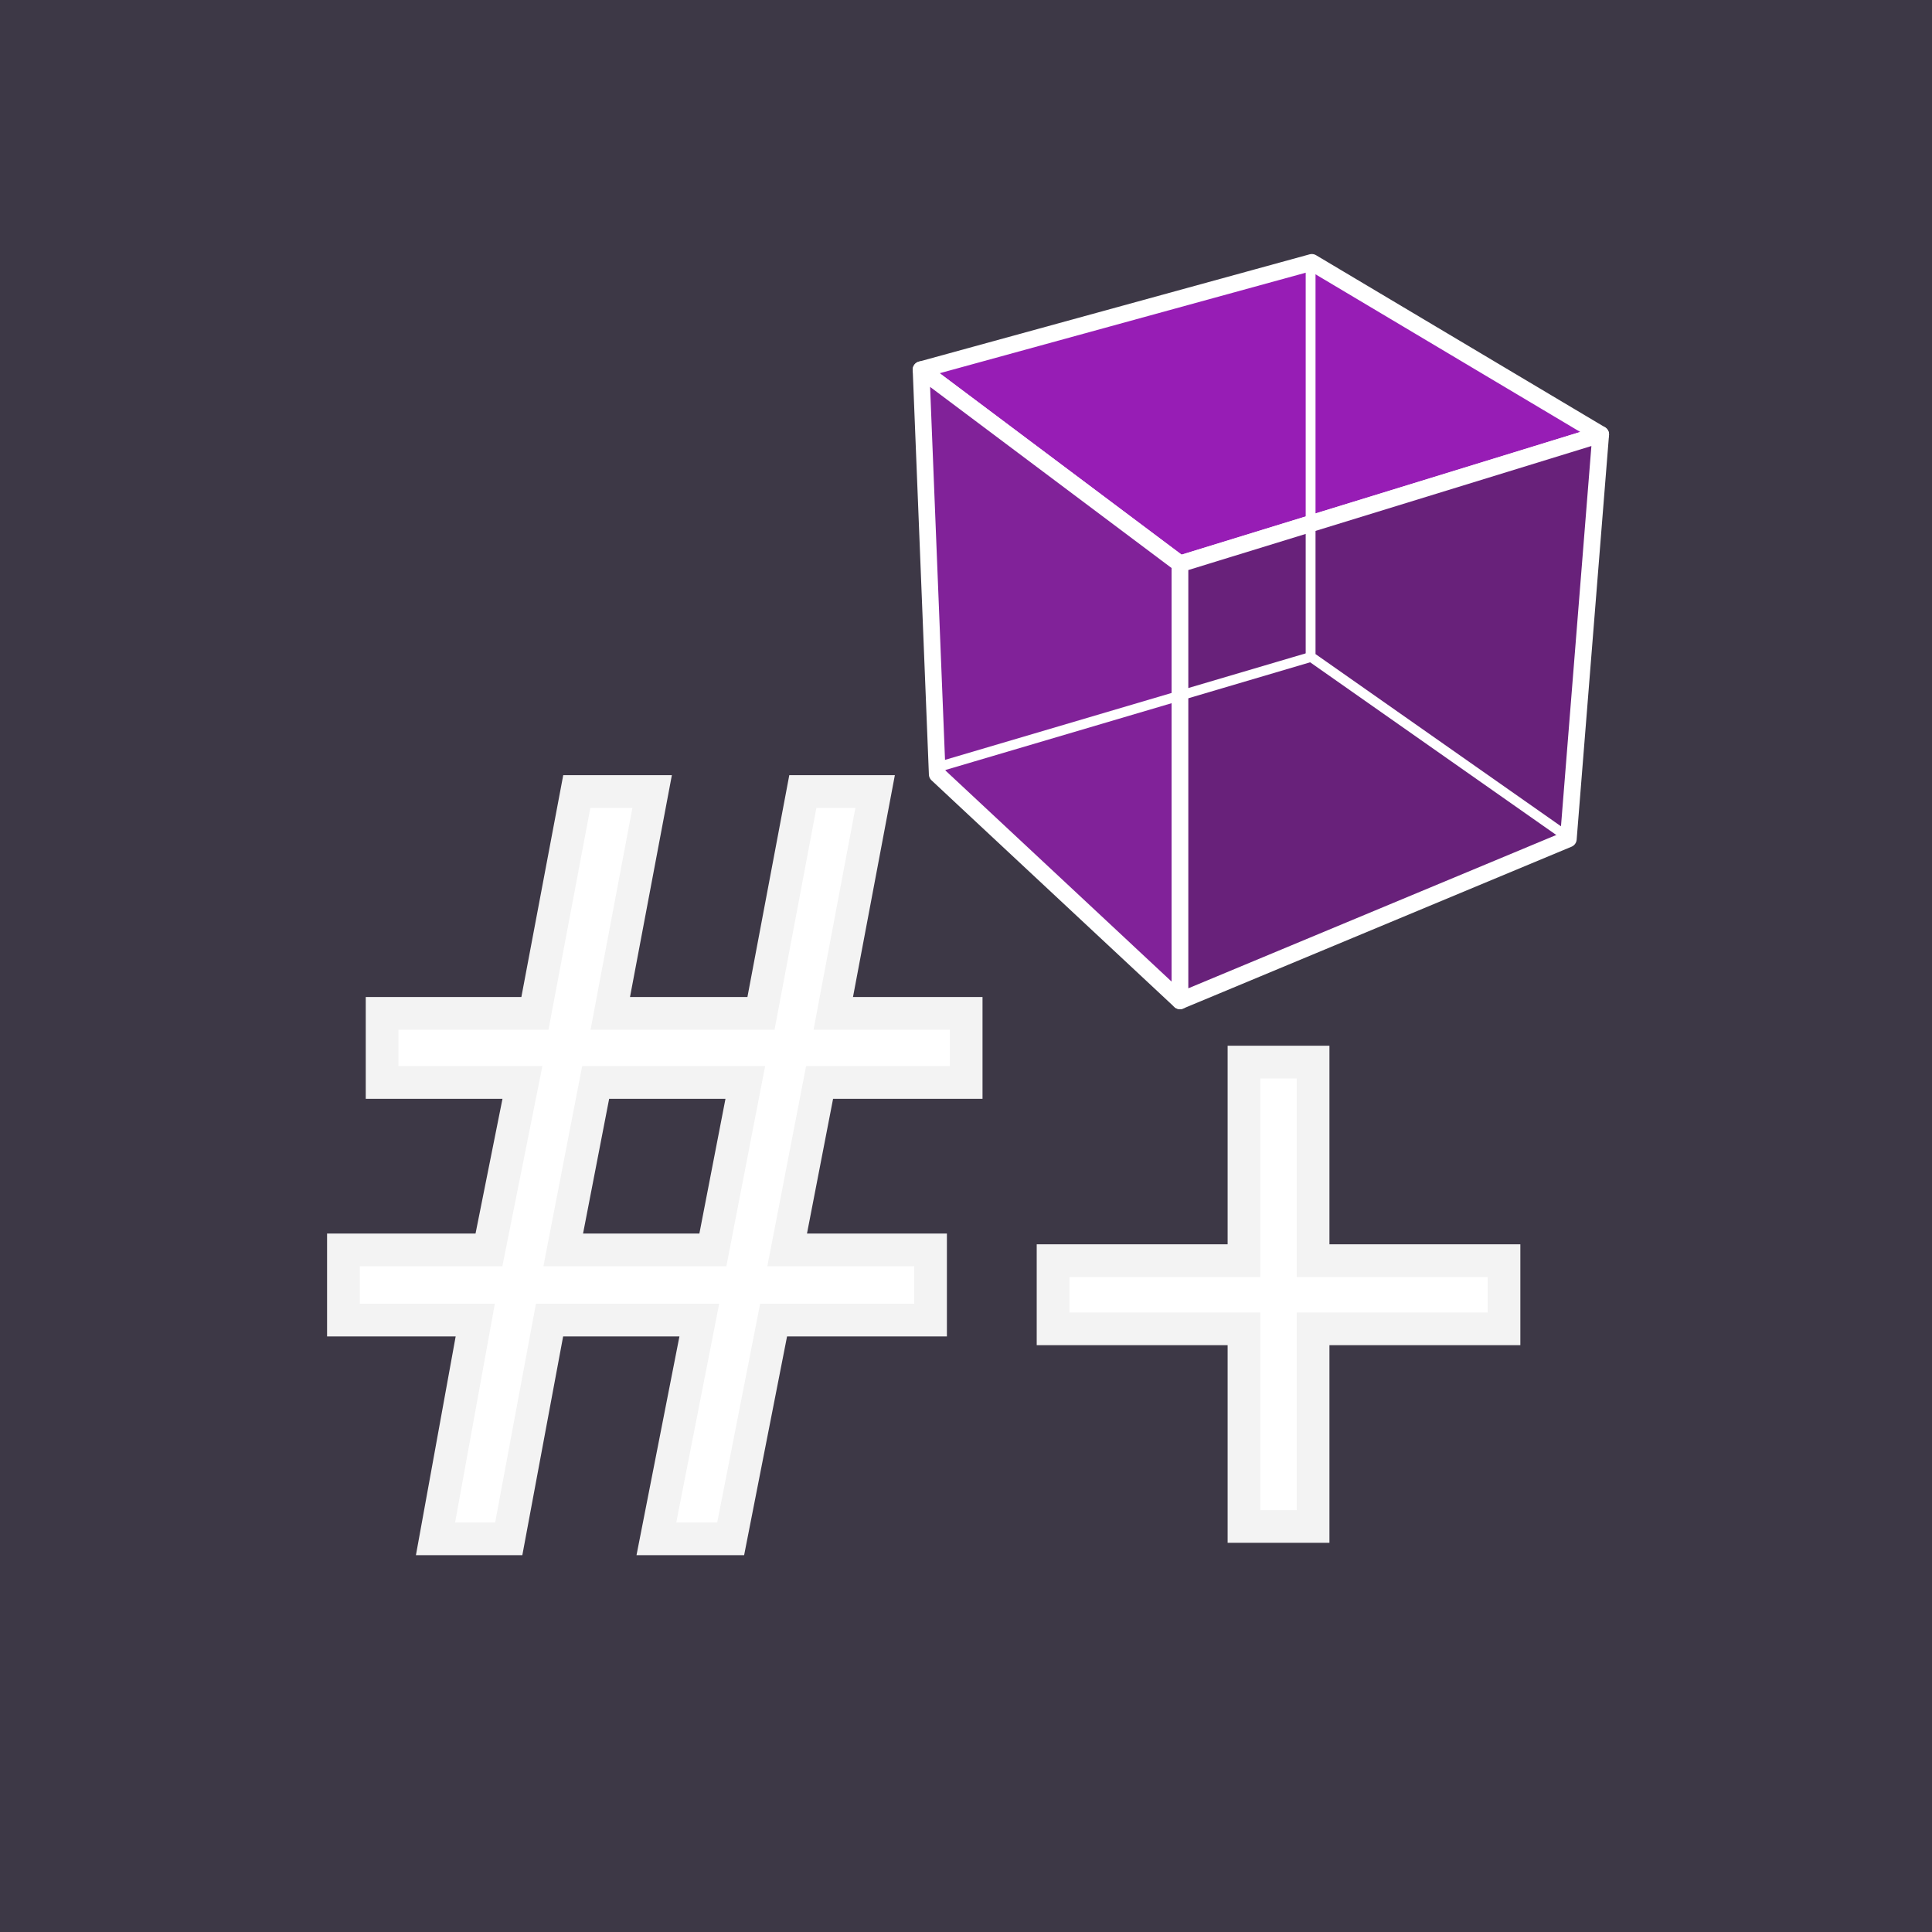
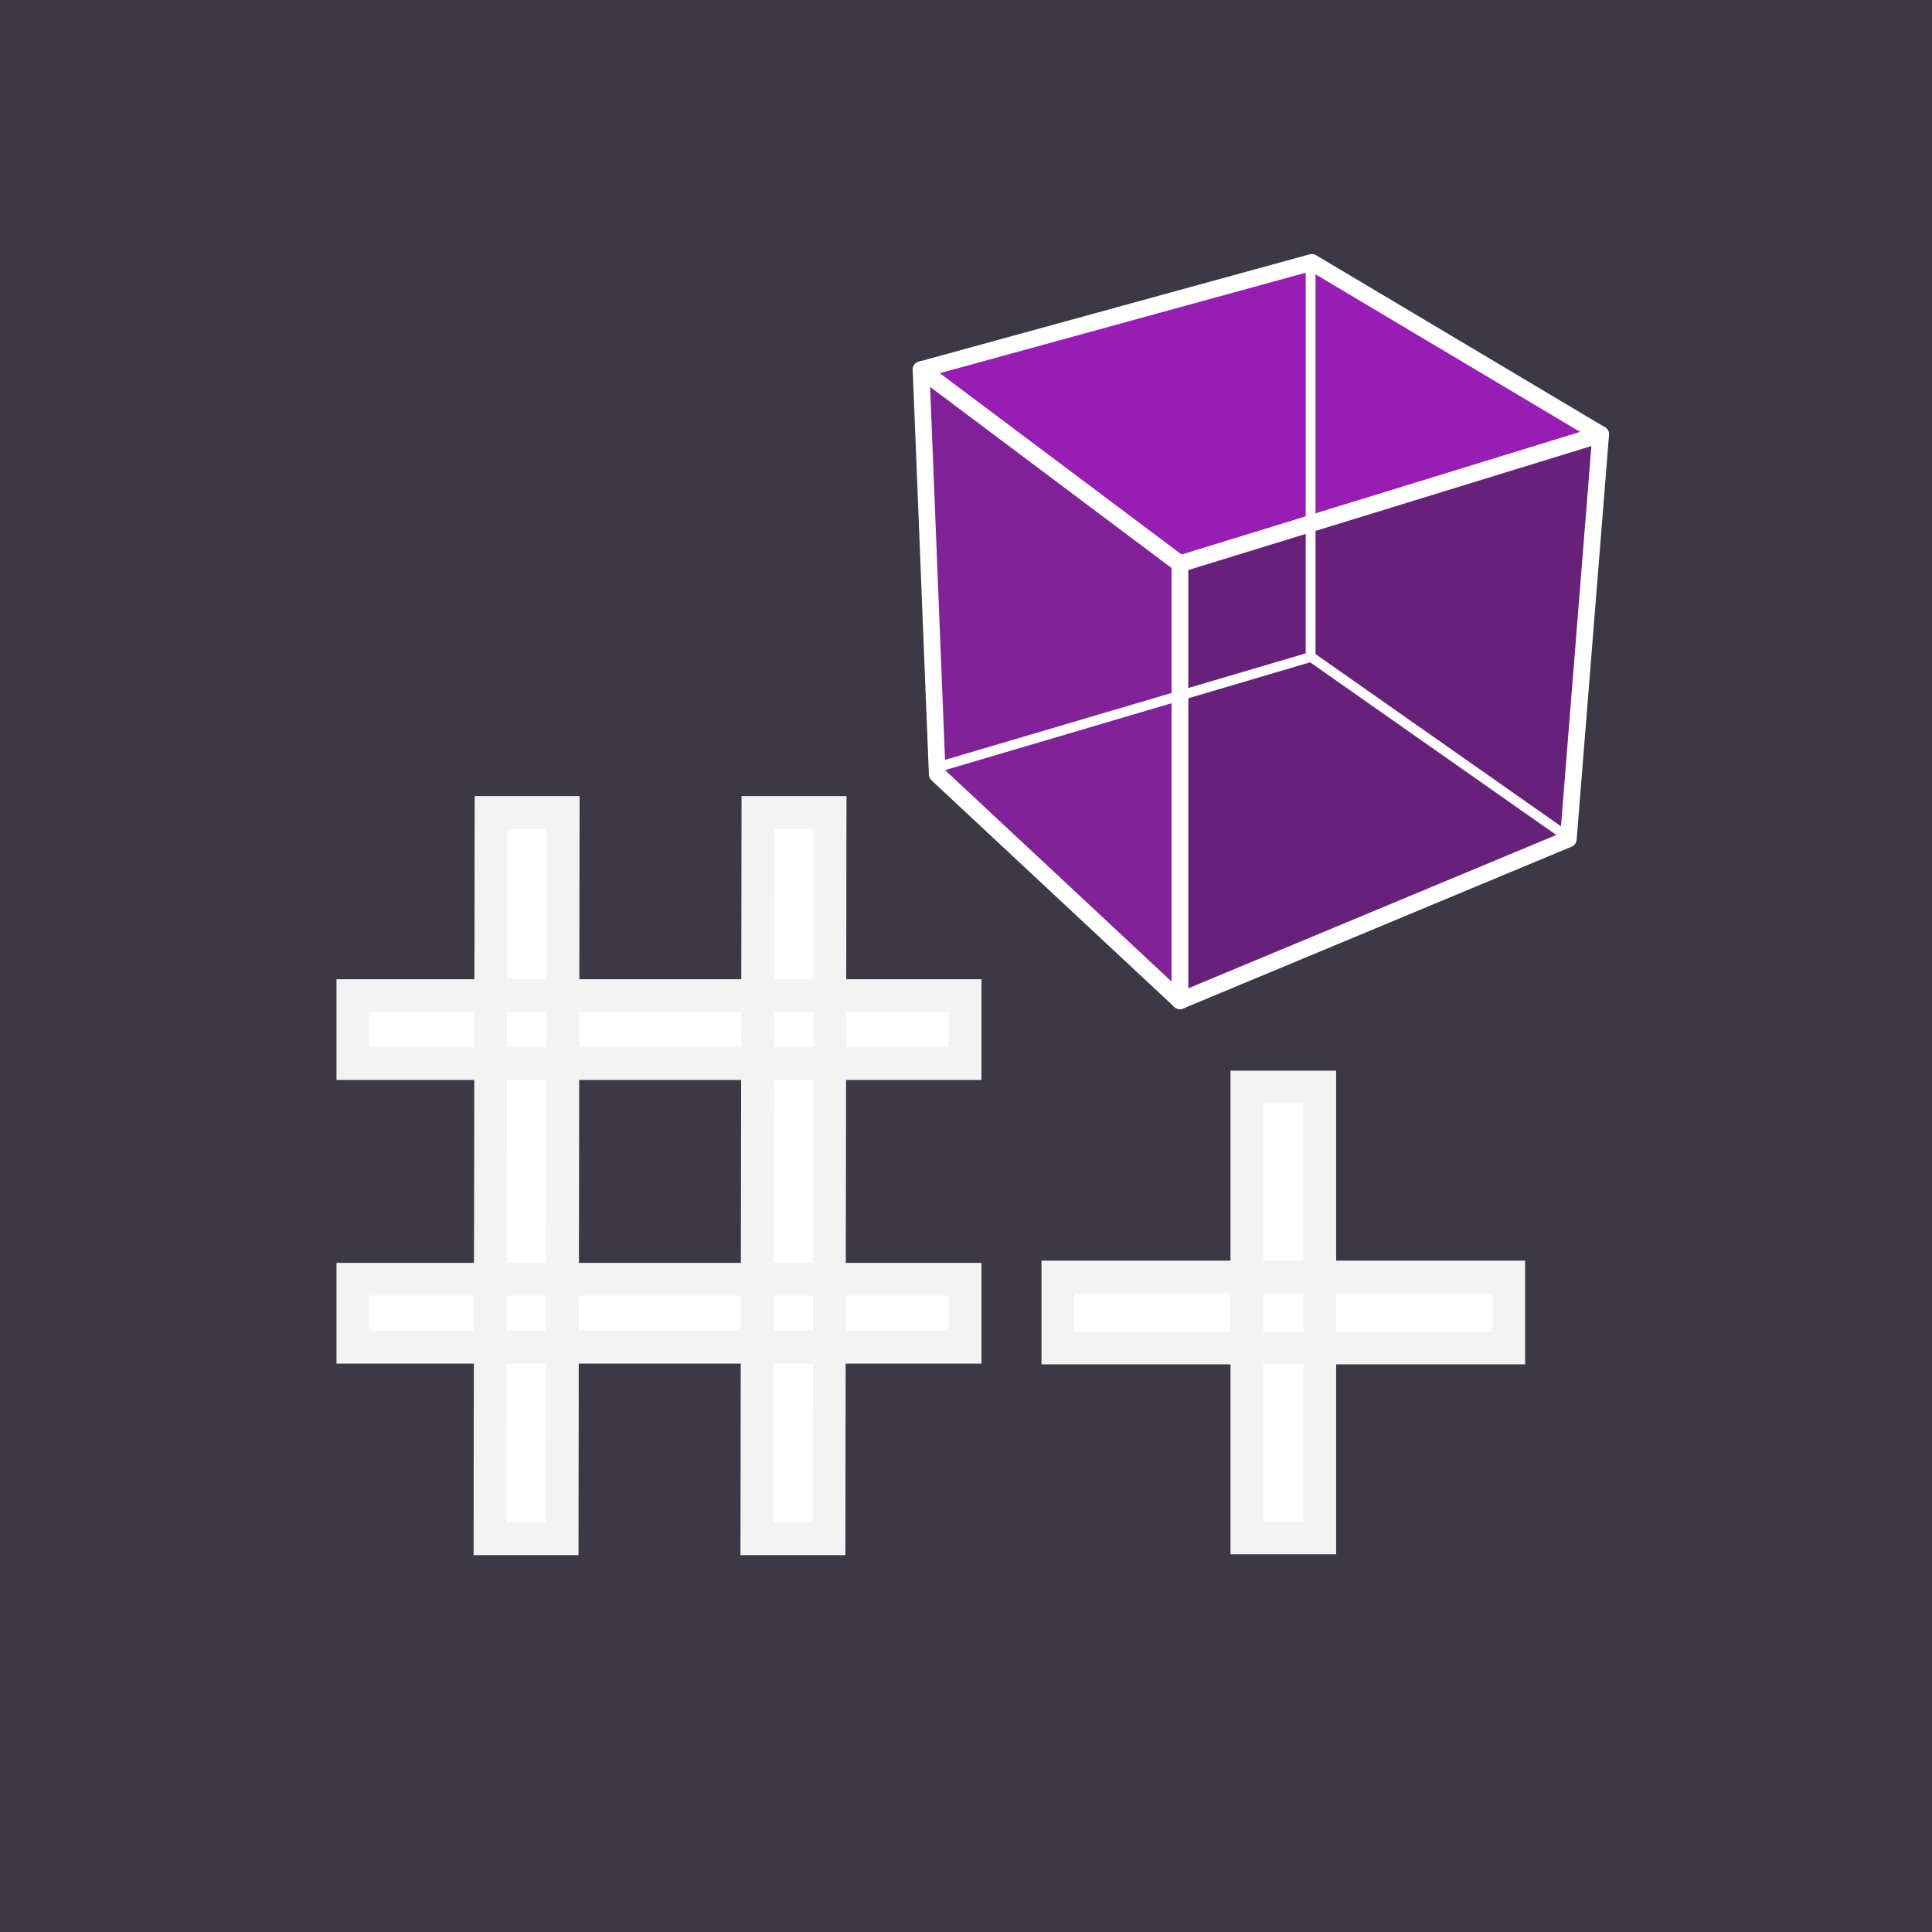
<svg xmlns="http://www.w3.org/2000/svg" xmlns:xlink="http://www.w3.org/1999/xlink" id="svg6843" height="256" width="256" version="1.0">
  <defs id="defs6845">
    <linearGradient id="linearGradient11051">
      <stop style="stop-color:#ffffff;stop-opacity:1;" offset="0" id="stop11047" />
      <stop style="stop-color:#ffffff;stop-opacity:0;" offset="1" id="stop11049" />
    </linearGradient>
    <linearGradient xlink:href="#linearGradient11051" id="linearGradient11053" x1="47.929" y1="88.31" x2="67.649" y2="88.31" gradientUnits="userSpaceOnUse" />
  </defs>
  <g id="layer1" transform="translate(-19.82231,-16.11594)">
    <rect style="fill:#3d3846;fill-opacity:1;stroke:none;stroke-width:2.56;stroke-opacity:1" id="rect485" width="256" height="256" x="19.822" y="16.116" />
    <path style="display:inline;fill:#971db5;fill-opacity:1;fill-rule:evenodd;stroke:#ffffff;stroke-width:2.212;stroke-linecap:butt;stroke-linejoin:round;stroke-miterlimit:4;stroke-dasharray:none;stroke-opacity:1" id="path6976" d="m 141.867,65.101 34.307,25.732 55.749,-17.154 -38.279,-22.796 z" />
    <path style="display:inline;fill:#812299;fill-opacity:1;fill-rule:evenodd;stroke:#ffffff;stroke-width:2.212;stroke-linecap:butt;stroke-linejoin:round;stroke-miterlimit:4;stroke-dasharray:none;stroke-opacity:1" id="path6978" d="m 144.011,118.709 -2.144,-53.608 34.307,25.732 v 57.897 z" />
    <path style="display:inline;fill:#68217a;fill-opacity:1;fill-rule:evenodd;stroke:#ffffff;stroke-width:2.212;stroke-linecap:butt;stroke-linejoin:round;stroke-miterlimit:4;stroke-dasharray:none;stroke-opacity:1" id="path6980" d="m 176.174,148.73 51.461,-21.443 4.288,-53.608 -55.749,17.154 z" />
    <path style="display:inline;fill:none;stroke:#ffffff;stroke-width:1.302;stroke-linecap:butt;stroke-linejoin:miter;stroke-miterlimit:4;stroke-dasharray:none;stroke-opacity:1" id="path6982" d="m 144.297,117.701 49.242,-14.541 34.272,24.046" />
    <path style="fill:#babdb6;fill-rule:evenodd;stroke:#ffffff;stroke-width:1.302;stroke-linecap:butt;stroke-linejoin:miter;stroke-miterlimit:4;stroke-dasharray:none;stroke-opacity:1" id="path6984" d="M 193.485,51.609 V 102.768" />
-     <text xml:space="preserve" style="font-style:normal;font-variant:normal;font-weight:normal;font-stretch:normal;font-size:138.683px;font-family:System-ui;-inkscape-font-specification:'System-ui, Normal';font-variant-ligatures:normal;font-variant-caps:normal;font-variant-numeric:normal;font-variant-east-asian:normal;mix-blend-mode:normal;fill:#ffffff;fill-opacity:1;stroke:#f3f3f3;stroke-width:4.334;stroke-opacity:1" x="61.861" y="220.014" id="text429">
-       <tspan id="tspan427" x="61.861" y="220.014" style="fill:#ffffff;fill-opacity:1;stroke:#f3f3f3;stroke-width:4.334;stroke-opacity:1">#<tspan style="font-style:normal;font-variant:normal;font-weight:normal;font-stretch:normal;font-size:138.683px;font-family:System-ui;-inkscape-font-specification:'System-ui, Normal';font-variant-ligatures:normal;font-variant-caps:normal;font-variant-numeric:normal;font-variant-east-asian:normal;fill:#ffffff;fill-opacity:1;stroke:#f3f3f3;stroke-width:4.334;stroke-opacity:1" id="tspan431" />
-       </tspan>
-     </text>
-     <text xml:space="preserve" style="font-style:normal;font-variant:normal;font-weight:normal;font-stretch:normal;font-size:127.126px;font-family:System-ui;-inkscape-font-specification:'System-ui, Normal';font-variant-ligatures:normal;font-variant-caps:normal;font-variant-numeric:normal;font-variant-east-asian:normal;fill:#ffffff;fill-opacity:1;stroke:#f3f3f3;stroke-width:4.334;stroke-opacity:1" x="153.001" y="232.487" id="text11159">
-       <tspan id="tspan11157" x="153.001" y="232.487" style="stroke-width:4.334">+</tspan>
-     </text>
+     <g aria-label="#" id="text429" style="font-size:138.683px;font-family:System-ui;-inkscape-font-specification:'System-ui, Normal';fill:#ffffff;stroke:#f3f3f3;stroke-width:4.334">
+       <path d="m 120.108,220.014 h 9.569 l 0.139,-96.246 H 120.246 Z M 66.576,194.635 h 81.13 v -9.014 H 66.576 Z m 18.167,25.379 h 9.569 l 0.139,-96.246 H 84.882 Z M 66.576,157.052 h 81.13 v -9.014 H 66.576 Z" id="path303" />
+     </g>
+     <g aria-label="+" id="text11159" style="font-size:127.126px;font-family:System-ui;-inkscape-font-specification:'System-ui, Normal';fill:#ffffff;stroke:#f3f3f3;stroke-width:4.334">
+       <path d="m 185.037,219.902 h 9.662 V 160.153 h -9.662 z m -25.044,-25.171 h 59.749 v -9.407 h -59.749 z" id="path306" />
+     </g>
  </g>
</svg>
